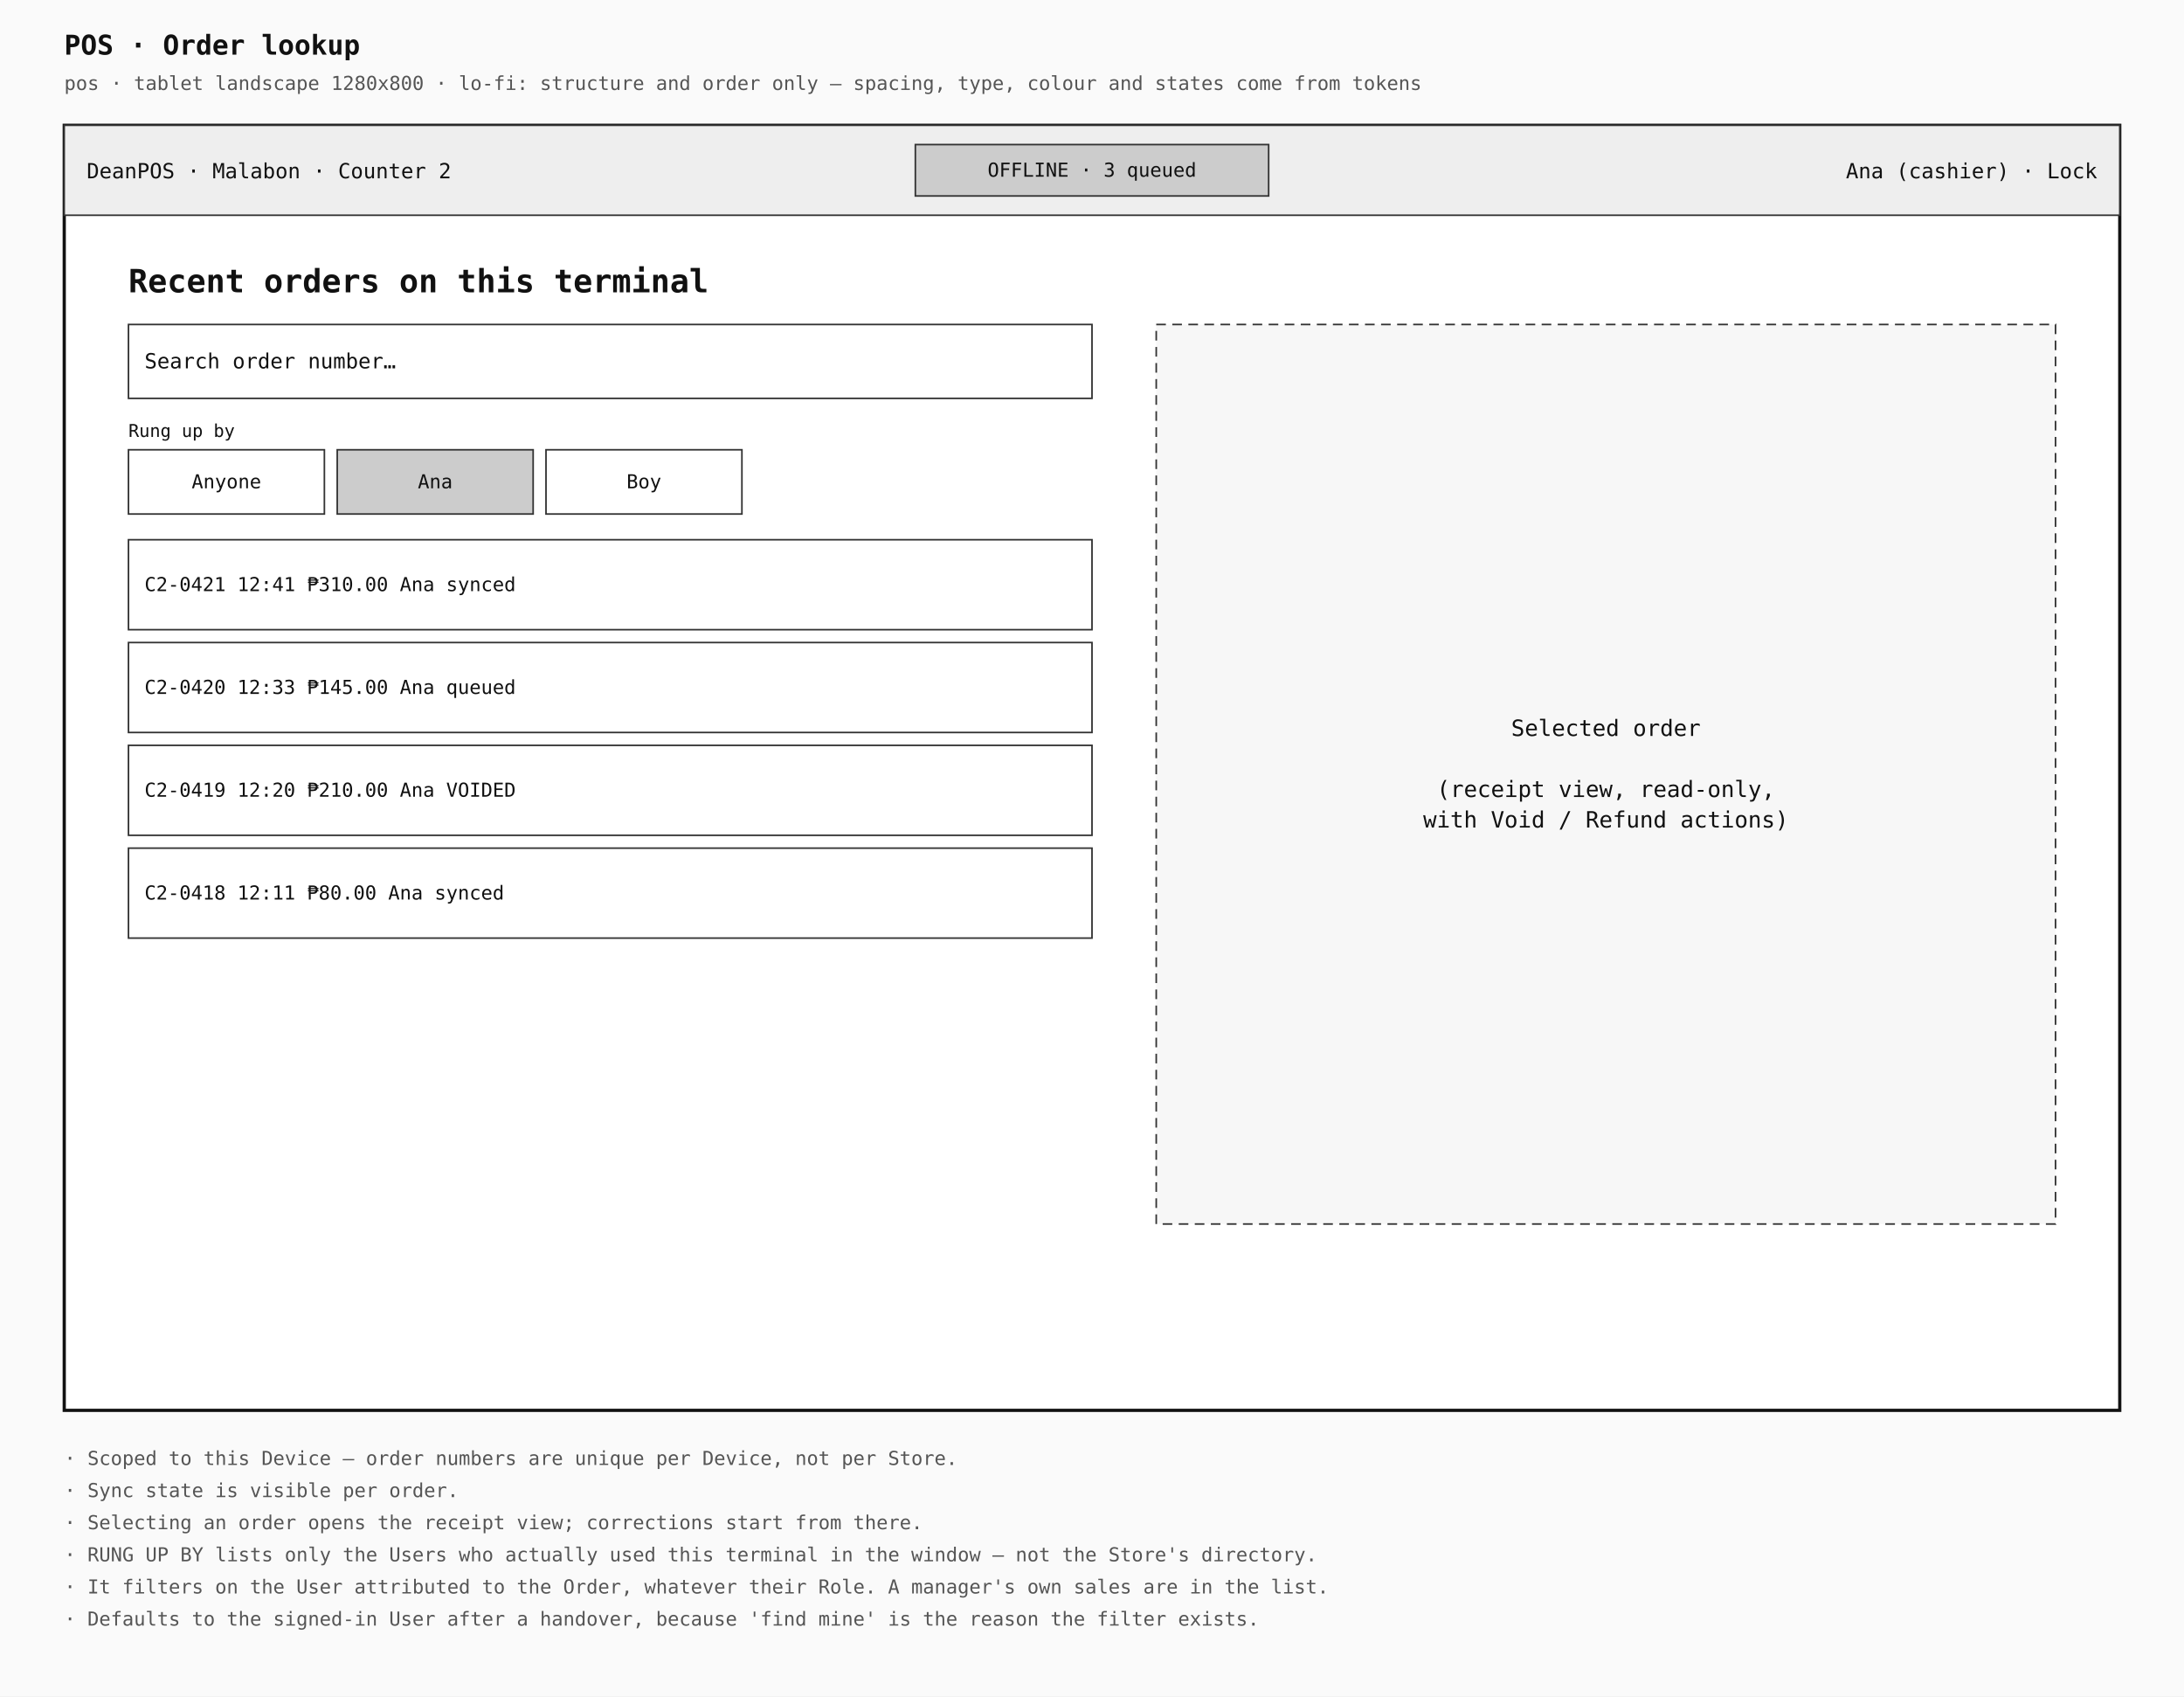
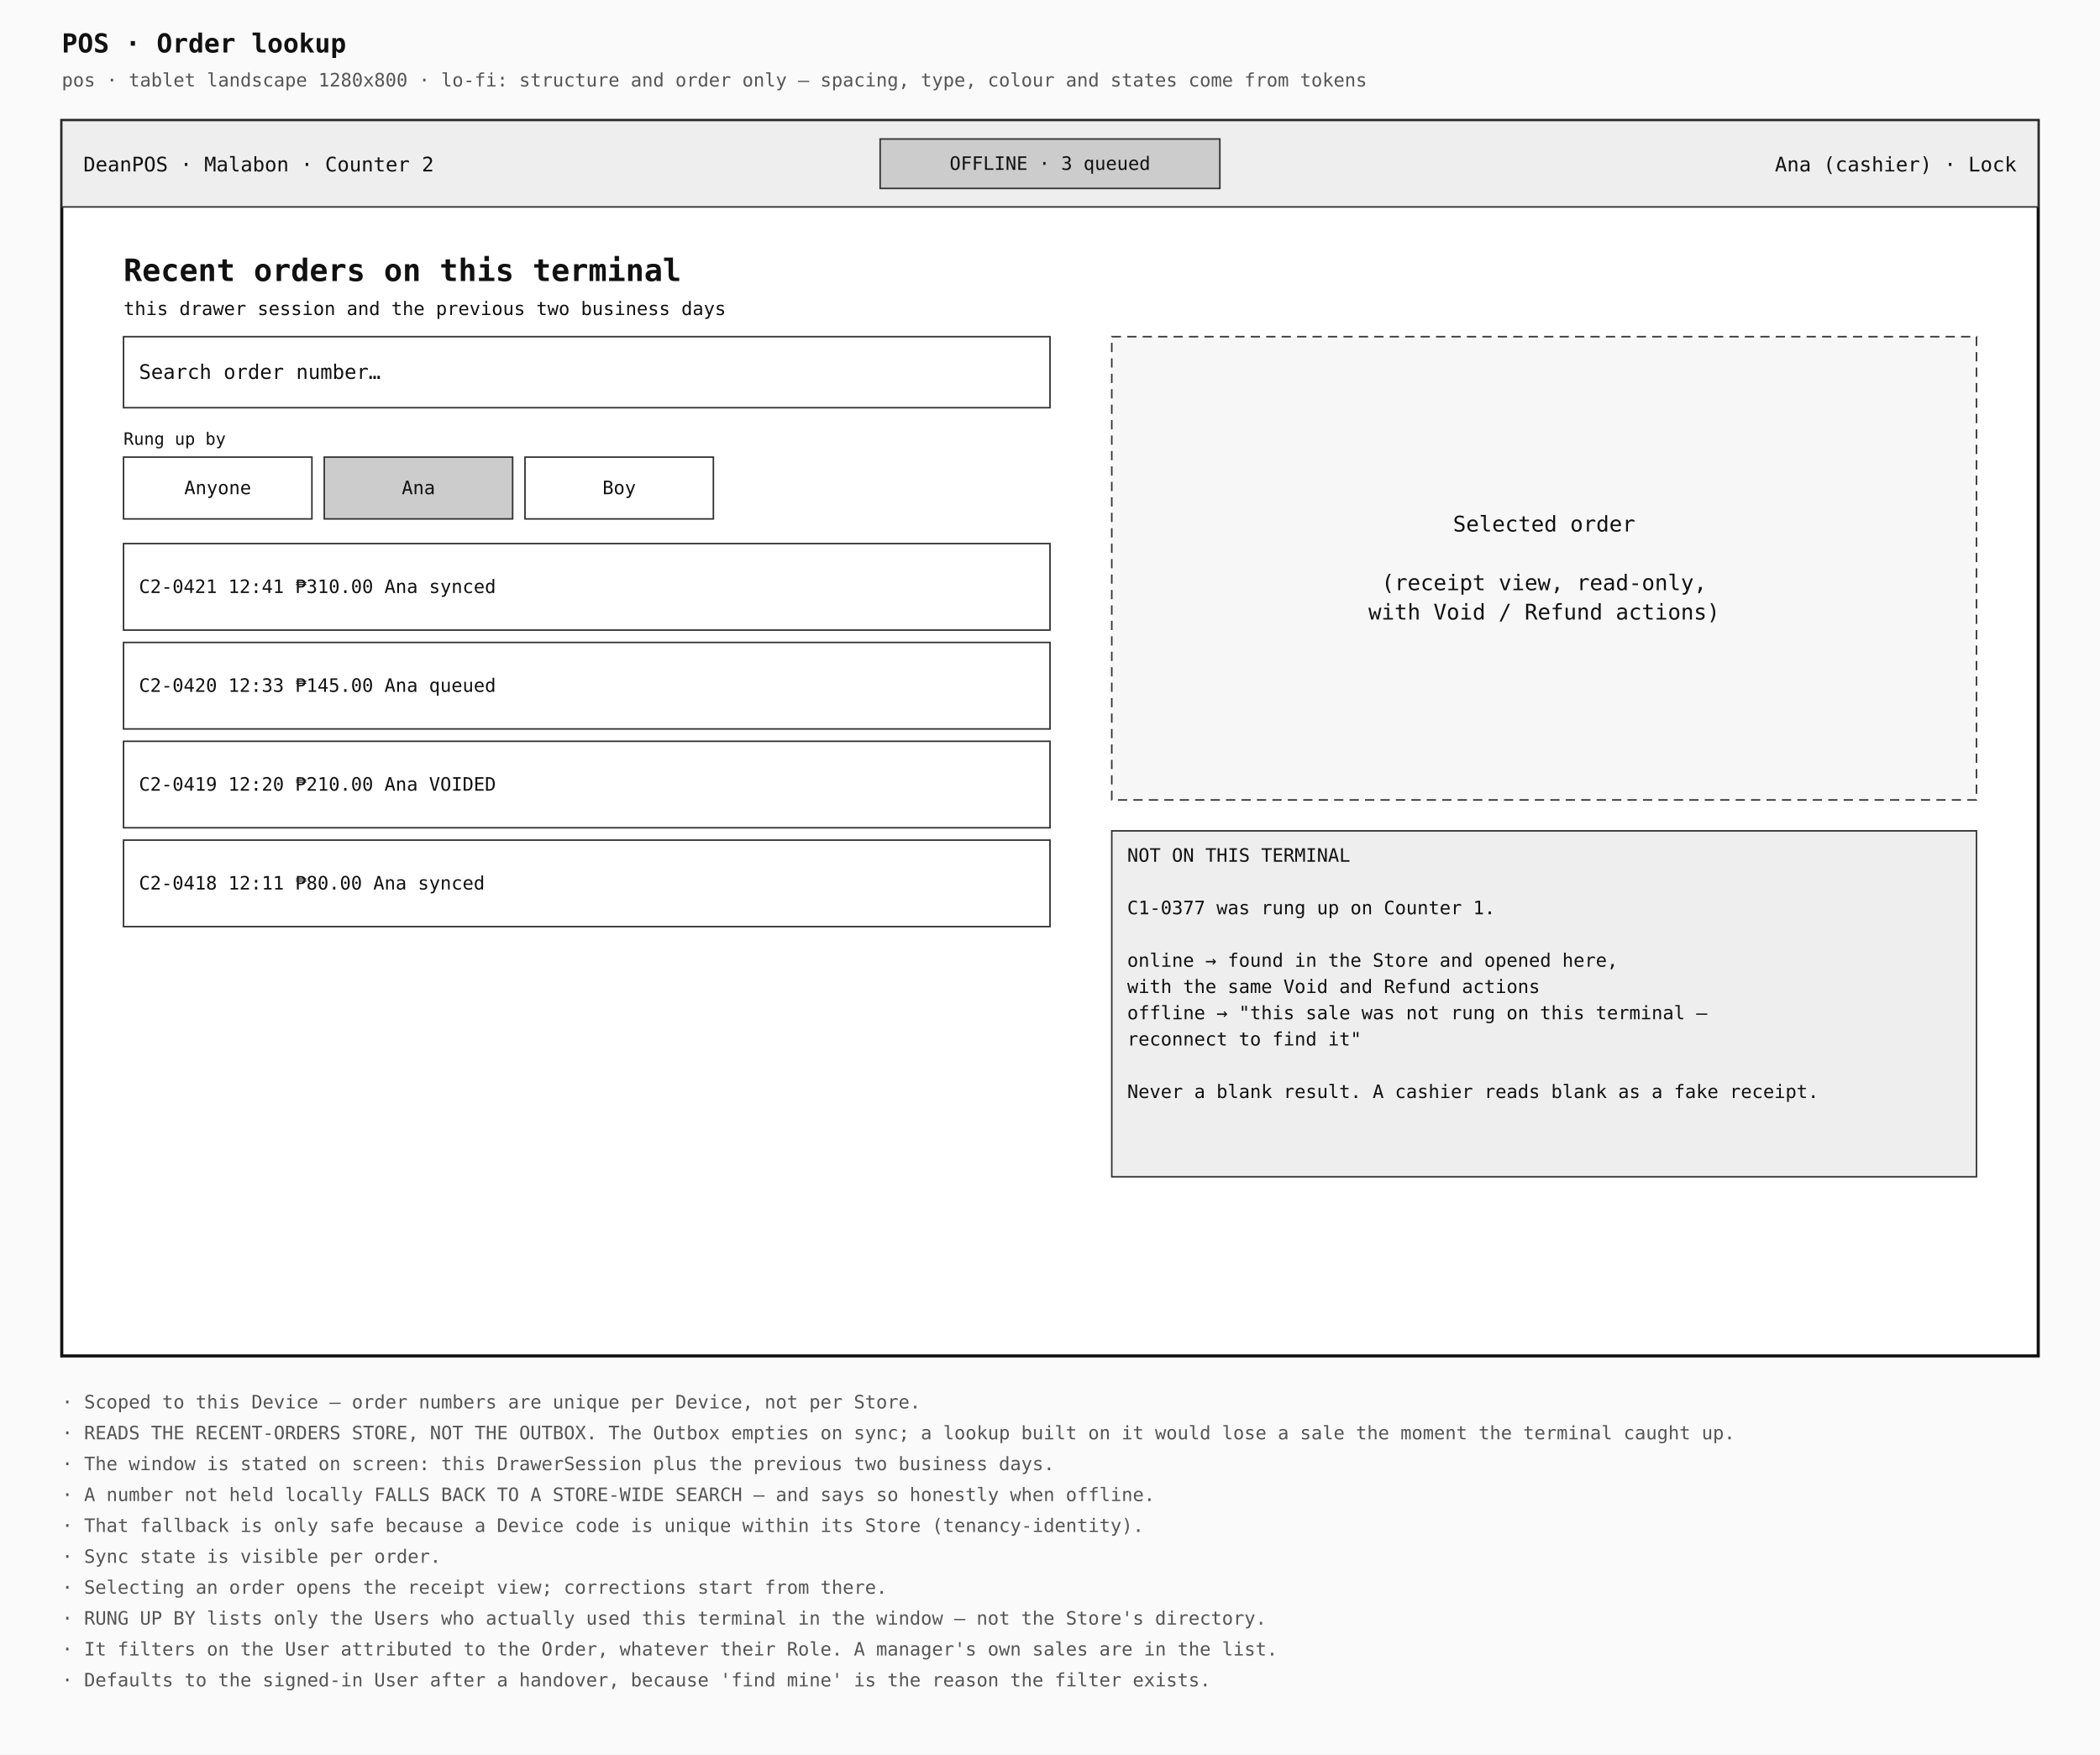
- <svg xmlns="http://www.w3.org/2000/svg" width="1360" height="1056" viewBox="0 0 1360 1056" font-family="ui-monospace, SFMono-Regular, Menlo, monospace">
-   <rect width="1360" height="1056" fill="#fafafa" />
+ <svg xmlns="http://www.w3.org/2000/svg" width="1360" height="1136" viewBox="0 0 1360 1136" font-family="ui-monospace, SFMono-Regular, Menlo, monospace">
+   <rect width="1360" height="1136" fill="#fafafa" />
  <text x="40" y="34" font-size="17" font-weight="bold" fill="#111">POS · Order lookup</text>
  <text x="40" y="56" font-size="12" fill="#555">pos · tablet landscape 1280x800 · lo-fi: structure and order only — spacing, type, colour and states come from tokens</text>
  <g transform="translate(40,78)">
    <rect x="0" y="0" width="1280" height="800" fill="#ffffff" stroke="#111" stroke-width="2" />
    <rect x="0" y="0" width="1280" height="56" rx="0" fill="#eeeeee" stroke="#333" stroke-width="1" />
    <text x="14" y="33.0" font-size="13" text-anchor="start" font-weight="normal" fill="#111">DeanPOS · Malabon · Counter 2</text>
    <rect x="530.0" y="12" width="220" height="32" rx="0" fill="#cccccc" stroke="#333" stroke-width="1" />
    <text x="640.0" y="32.0" font-size="12" text-anchor="middle" fill="#111">OFFLINE · 3 queued</text>
    <text x="1266" y="33.0" font-size="13" text-anchor="end" font-weight="normal" fill="#111">Ana (cashier)  ·  Lock</text>
    <text x="40" y="104" font-size="20" text-anchor="start" font-weight="bold" fill="#111">Recent orders on this terminal</text>
-     <rect x="40" y="124" width="600" height="46" rx="0" fill="#ffffff" stroke="#333" stroke-width="1" />
-     <text x="50" y="151.333" font-size="13" fill="#111">Search order number…</text>
-     <text x="40" y="194" font-size="11" text-anchor="start" font-weight="normal" fill="#111">Rung up by</text>
-     <rect x="40" y="202" width="122" height="40" rx="0" fill="#ffffff" stroke="#333" stroke-width="1" />
-     <text x="101.0" y="226.0" font-size="12" text-anchor="middle" fill="#111">Anyone</text>
-     <rect x="170" y="202" width="122" height="40" rx="0" fill="#cccccc" stroke="#333" stroke-width="1" />
-     <text x="231.0" y="226.0" font-size="12" text-anchor="middle" fill="#111">Ana</text>
-     <rect x="300" y="202" width="122" height="40" rx="0" fill="#ffffff" stroke="#333" stroke-width="1" />
-     <text x="361.0" y="226.0" font-size="12" text-anchor="middle" fill="#111">Boy</text>
-     <rect x="40" y="258" width="600" height="56" rx="0" fill="#ffffff" stroke="#333" stroke-width="1" />
-     <text x="50" y="290.0" font-size="12" fill="#111">C2-0421   12:41   ₱310.00   Ana   synced</text>
-     <rect x="40" y="322" width="600" height="56" rx="0" fill="#ffffff" stroke="#333" stroke-width="1" />
-     <text x="50" y="354.0" font-size="12" fill="#111">C2-0420   12:33   ₱145.00   Ana   queued</text>
-     <rect x="40" y="386" width="600" height="56" rx="0" fill="#ffffff" stroke="#333" stroke-width="1" />
-     <text x="50" y="418.0" font-size="12" fill="#111">C2-0419   12:20   ₱210.00   Ana   VOIDED</text>
-     <rect x="40" y="450" width="600" height="56" rx="0" fill="#ffffff" stroke="#333" stroke-width="1" />
-     <text x="50" y="482.0" font-size="12" fill="#111">C2-0418   12:11   ₱80.00    Ana   synced</text>
-     <rect x="680" y="124" width="560" height="560" rx="0" fill="#f7f7f7" stroke="#333" stroke-width="1" stroke-dasharray="6 4" />
-     <text x="960.0" y="380.167" font-size="14" text-anchor="middle" fill="#111">Selected order</text>
-     <text x="960.0" y="399.167" font-size="14" text-anchor="middle" fill="#111" />
-     <text x="960.0" y="418.167" font-size="14" text-anchor="middle" fill="#111">(receipt view, read-only,</text>
-     <text x="960.0" y="437.167" font-size="14" text-anchor="middle" fill="#111">with Void / Refund actions)</text>
+     <text x="40" y="126" font-size="12" text-anchor="start" font-weight="normal" fill="#111">this drawer session and the previous two business days</text>
+     <rect x="40" y="140" width="600" height="46" rx="0" fill="#ffffff" stroke="#333" stroke-width="1" />
+     <text x="50" y="167.333" font-size="13" fill="#111">Search order number…</text>
+     <text x="40" y="210" font-size="11" text-anchor="start" font-weight="normal" fill="#111">Rung up by</text>
+     <rect x="40" y="218" width="122" height="40" rx="0" fill="#ffffff" stroke="#333" stroke-width="1" />
+     <text x="101.0" y="242.0" font-size="12" text-anchor="middle" fill="#111">Anyone</text>
+     <rect x="170" y="218" width="122" height="40" rx="0" fill="#cccccc" stroke="#333" stroke-width="1" />
+     <text x="231.0" y="242.0" font-size="12" text-anchor="middle" fill="#111">Ana</text>
+     <rect x="300" y="218" width="122" height="40" rx="0" fill="#ffffff" stroke="#333" stroke-width="1" />
+     <text x="361.0" y="242.0" font-size="12" text-anchor="middle" fill="#111">Boy</text>
+     <rect x="40" y="274" width="600" height="56" rx="0" fill="#ffffff" stroke="#333" stroke-width="1" />
+     <text x="50" y="306.0" font-size="12" fill="#111">C2-0421   12:41   ₱310.00   Ana   synced</text>
+     <rect x="40" y="338" width="600" height="56" rx="0" fill="#ffffff" stroke="#333" stroke-width="1" />
+     <text x="50" y="370.0" font-size="12" fill="#111">C2-0420   12:33   ₱145.00   Ana   queued</text>
+     <rect x="40" y="402" width="600" height="56" rx="0" fill="#ffffff" stroke="#333" stroke-width="1" />
+     <text x="50" y="434.0" font-size="12" fill="#111">C2-0419   12:20   ₱210.00   Ana   VOIDED</text>
+     <rect x="40" y="466" width="600" height="56" rx="0" fill="#ffffff" stroke="#333" stroke-width="1" />
+     <text x="50" y="498.0" font-size="12" fill="#111">C2-0418   12:11   ₱80.00    Ana   synced</text>
+     <rect x="680" y="140" width="560" height="300" rx="0" fill="#f7f7f7" stroke="#333" stroke-width="1" stroke-dasharray="6 4" />
+     <text x="960.0" y="266.167" font-size="14" text-anchor="middle" fill="#111">Selected order</text>
+     <text x="960.0" y="285.167" font-size="14" text-anchor="middle" fill="#111" />
+     <text x="960.0" y="304.167" font-size="14" text-anchor="middle" fill="#111">(receipt view, read-only,</text>
+     <text x="960.0" y="323.167" font-size="14" text-anchor="middle" fill="#111">with Void / Refund actions)</text>
+     <rect x="680" y="460" width="560" height="224" rx="0" fill="#eeeeee" stroke="#333" stroke-width="1" />
+     <text x="690" y="480" font-size="12" fill="#111">NOT ON THIS TERMINAL</text>
+     <text x="690" y="497" font-size="12" fill="#111" />
+     <text x="690" y="514" font-size="12" fill="#111">C1-0377 was rung up on Counter 1.</text>
+     <text x="690" y="531" font-size="12" fill="#111" />
+     <text x="690" y="548" font-size="12" fill="#111">  online   →  found in the Store and opened here,</text>
+     <text x="690" y="565" font-size="12" fill="#111">              with the same Void and Refund actions</text>
+     <text x="690" y="582" font-size="12" fill="#111">  offline  →  "this sale was not rung on this terminal —</text>
+     <text x="690" y="599" font-size="12" fill="#111">              reconnect to find it"</text>
+     <text x="690" y="616" font-size="12" fill="#111" />
+     <text x="690" y="633" font-size="12" fill="#111">Never a blank result. A cashier reads blank as a fake receipt.</text>
    <text x="0" y="834" font-size="12" fill="#555">· Scoped to this Device — order numbers are unique per Device, not per Store.</text>
-     <text x="0" y="854" font-size="12" fill="#555">· Sync state is visible per order.</text>
-     <text x="0" y="874" font-size="12" fill="#555">· Selecting an order opens the receipt view; corrections start from there.</text>
-     <text x="0" y="894" font-size="12" fill="#555">· RUNG UP BY lists only the Users who actually used this terminal in the window — not the Store's directory.</text>
-     <text x="0" y="914" font-size="12" fill="#555">· It filters on the User attributed to the Order, whatever their Role. A manager's own sales are in the list.</text>
-     <text x="0" y="934" font-size="12" fill="#555">· Defaults to the signed-in User after a handover, because 'find mine' is the reason the filter exists.</text>
+     <text x="0" y="854" font-size="12" fill="#555">· READS THE RECENT-ORDERS STORE, NOT THE OUTBOX. The Outbox empties on sync; a lookup built on it would lose a sale the moment the terminal caught up.</text>
+     <text x="0" y="874" font-size="12" fill="#555">· The window is stated on screen: this DrawerSession plus the previous two business days.</text>
+     <text x="0" y="894" font-size="12" fill="#555">· A number not held locally FALLS BACK TO A STORE-WIDE SEARCH — and says so honestly when offline.</text>
+     <text x="0" y="914" font-size="12" fill="#555">· That fallback is only safe because a Device code is unique within its Store (tenancy-identity).</text>
+     <text x="0" y="934" font-size="12" fill="#555">· Sync state is visible per order.</text>
+     <text x="0" y="954" font-size="12" fill="#555">· Selecting an order opens the receipt view; corrections start from there.</text>
+     <text x="0" y="974" font-size="12" fill="#555">· RUNG UP BY lists only the Users who actually used this terminal in the window — not the Store's directory.</text>
+     <text x="0" y="994" font-size="12" fill="#555">· It filters on the User attributed to the Order, whatever their Role. A manager's own sales are in the list.</text>
+     <text x="0" y="1014" font-size="12" fill="#555">· Defaults to the signed-in User after a handover, because 'find mine' is the reason the filter exists.</text>
  </g>
</svg>
